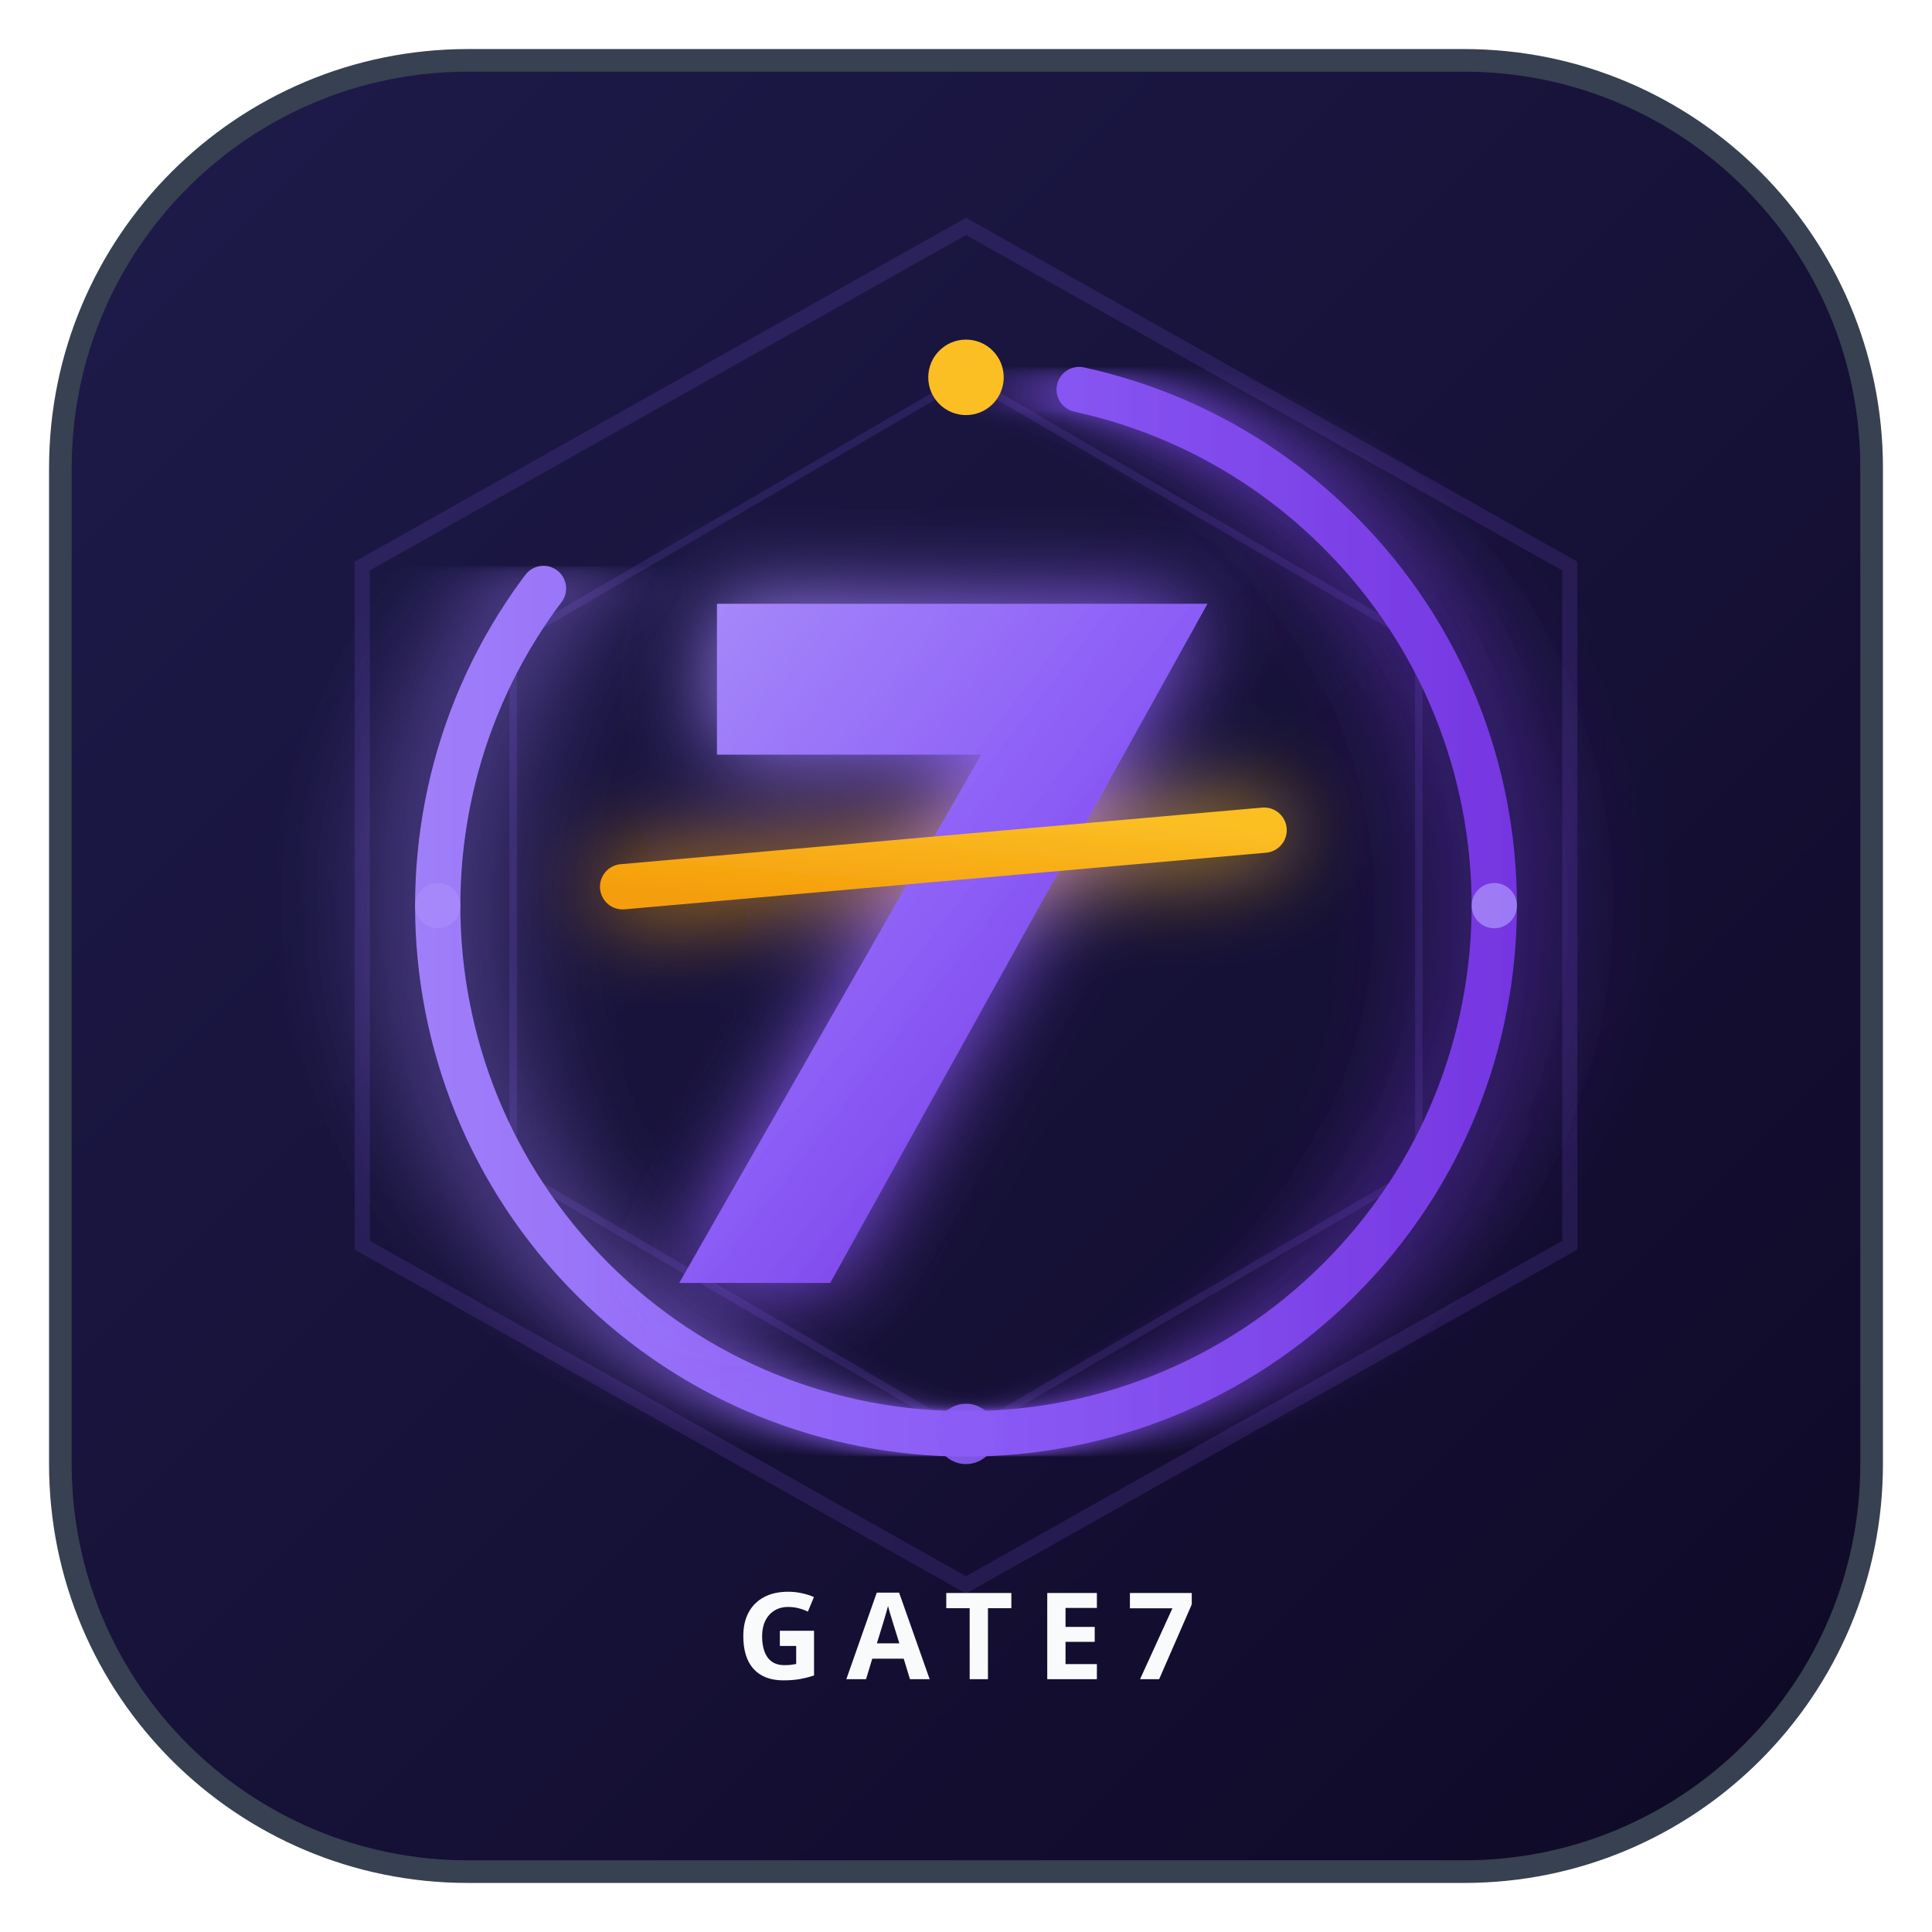
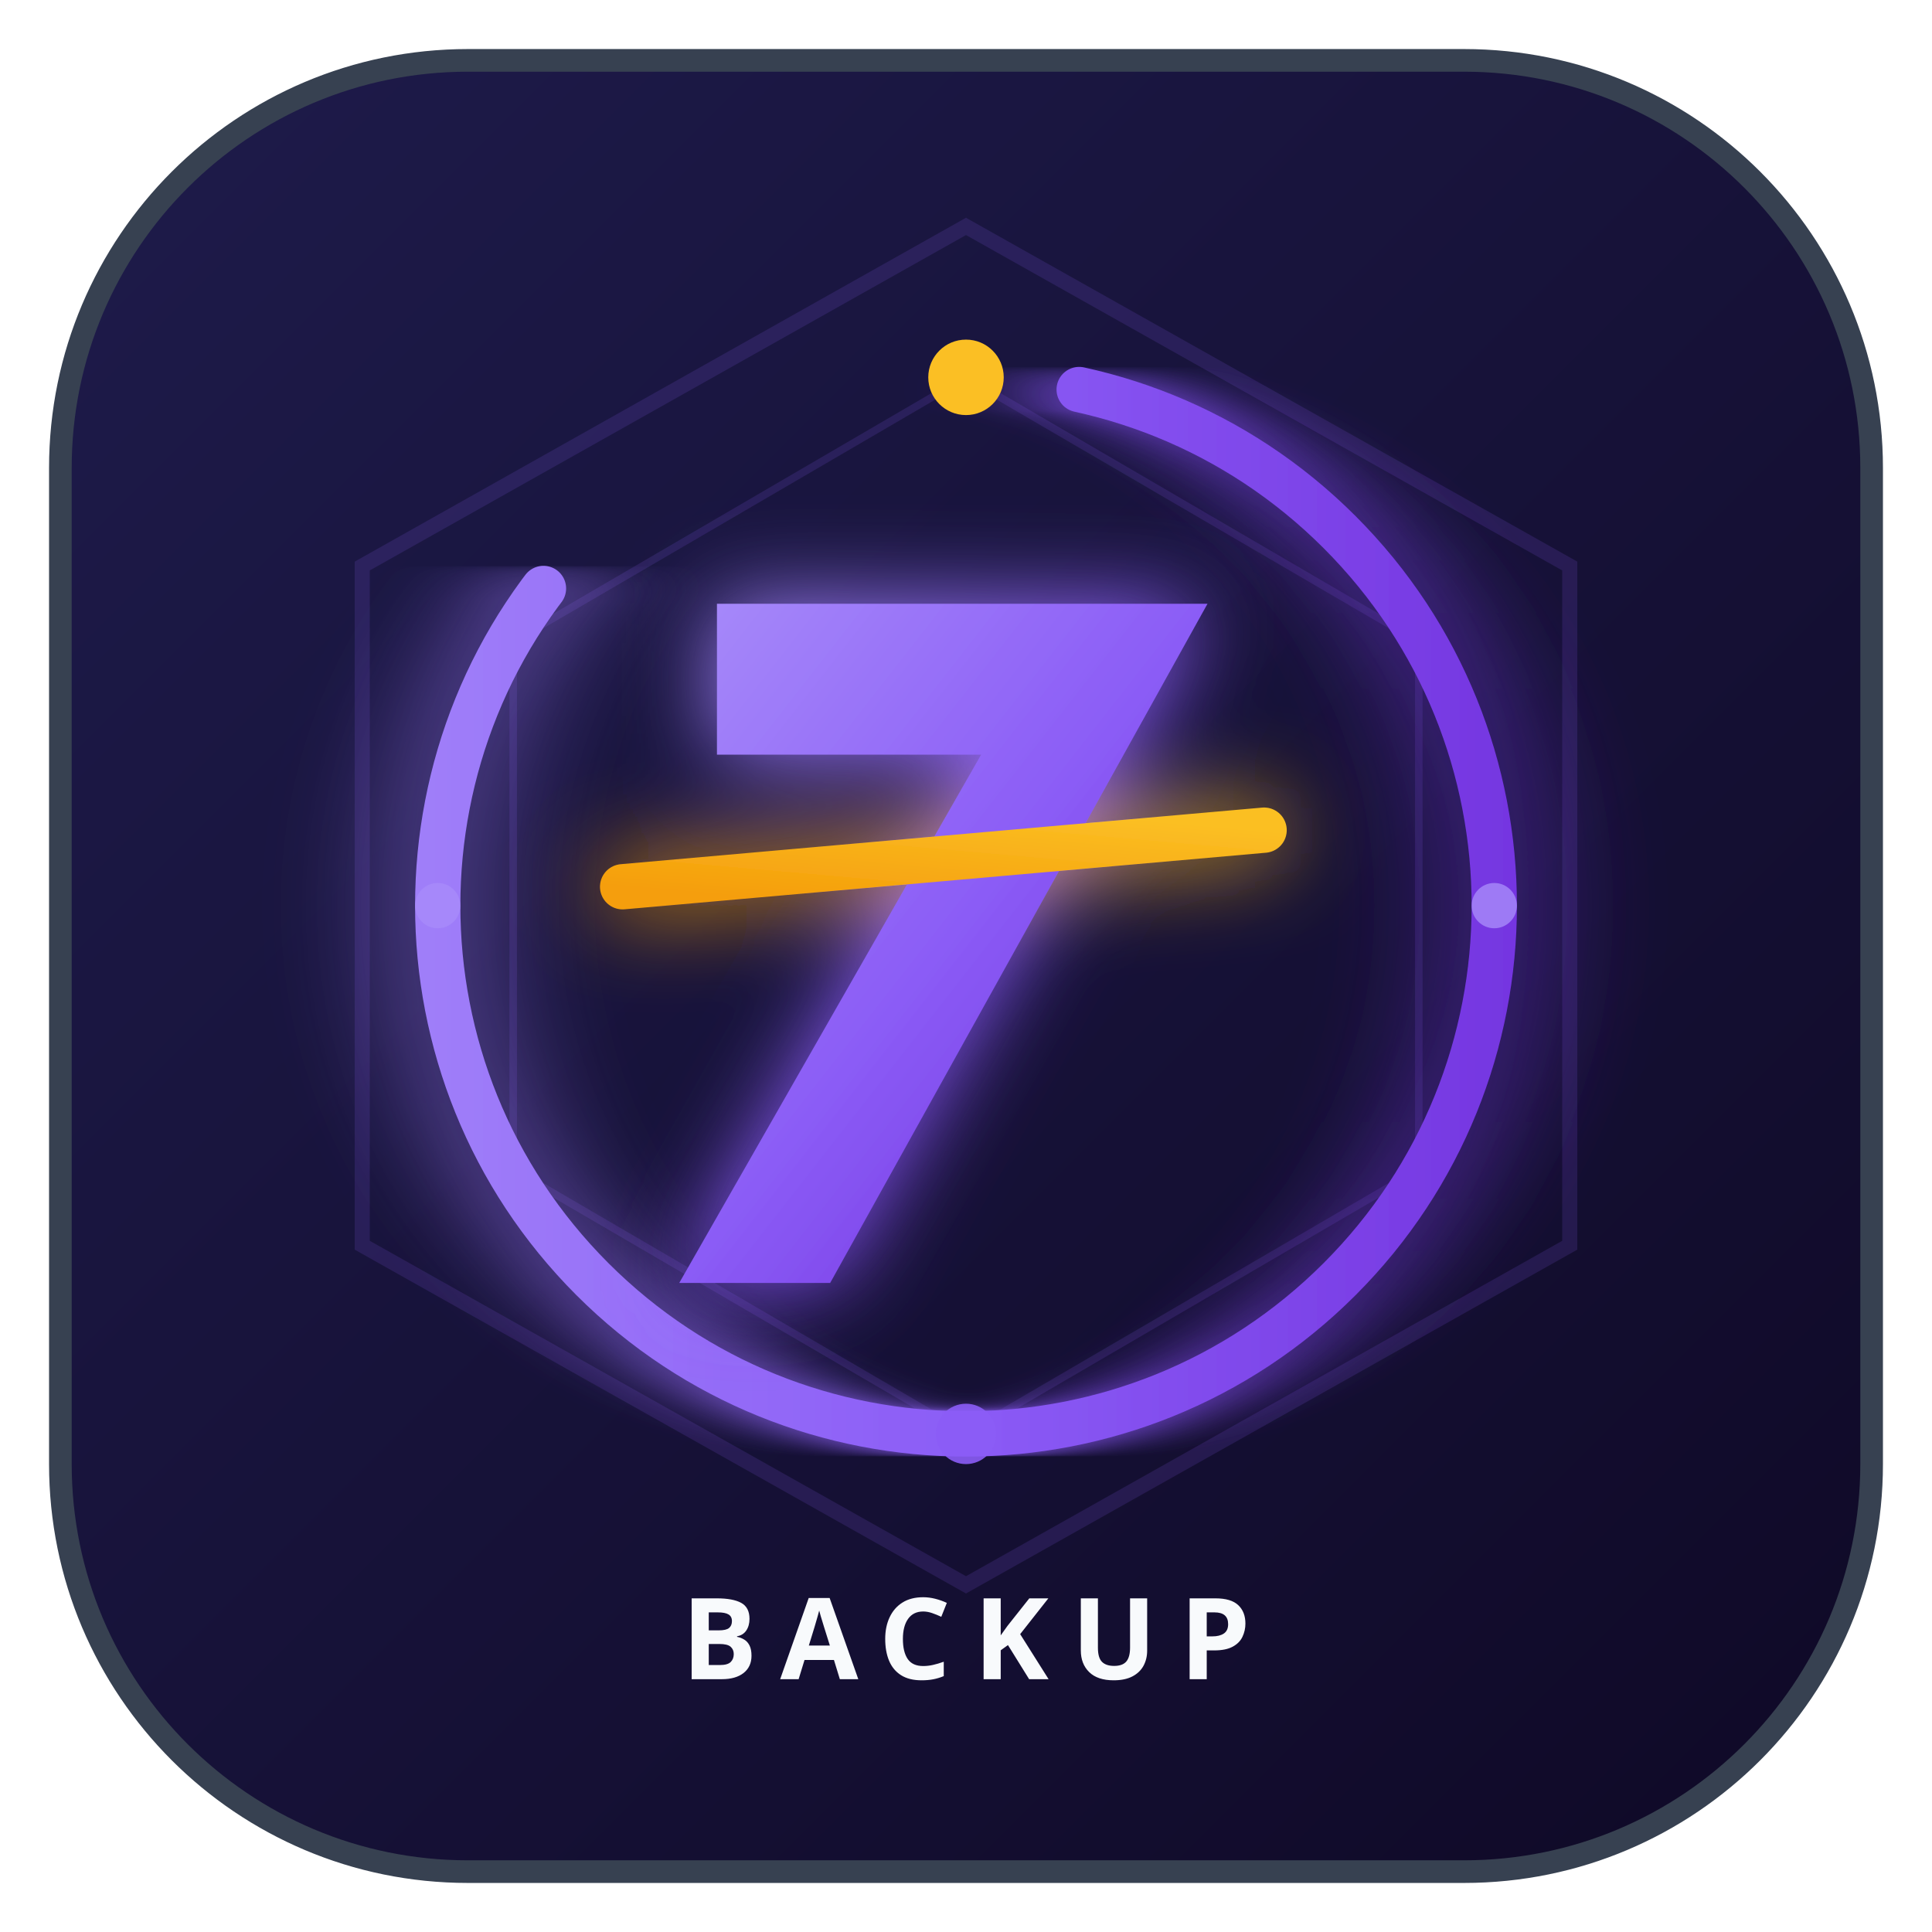
<svg xmlns="http://www.w3.org/2000/svg" viewBox="0 0 512 512" width="100%" height="100%">
  <defs>
    <linearGradient id="bgGrad" x1="0%" y1="0%" x2="100%" y2="100%">
      <stop offset="0%" stop-color="#1e1b4b" />
      <stop offset="100%" stop-color="#0f0926" />
    </linearGradient>
    <linearGradient id="brandGrad" x1="0%" y1="0%" x2="100%" y2="100%">
      <stop offset="0%" stop-color="#a78bfa" />
      <stop offset="50%" stop-color="#8b5cf6" />
      <stop offset="100%" stop-color="#6d28d9" />
    </linearGradient>
    <linearGradient id="goldGrad" x1="0%" y1="100%" x2="100%" y2="0%">
      <stop offset="0%" stop-color="#f59e0b" />
      <stop offset="100%" stop-color="#fbbf24" />
    </linearGradient>
    <filter id="glow" x="-20%" y="-20%" width="140%" height="140%">
      <feGaussianBlur stdDeviation="12" result="blur" />
      <feComposite in="SourceGraphic" in2="blur" operator="over" />
    </filter>
  </defs>
  <rect x="16" y="16" width="480" height="480" rx="108" fill="url(#bgGrad)" stroke="#374151" stroke-width="6" />
  <g opacity="0.15">
    <polygon points="256,60 416,150 416,330 256,420 96,330 96,150" fill="none" stroke="#8b5cf6" stroke-width="4" />
    <polygon points="256,100 376,170 376,310 256,380 136,310 136,170" fill="none" stroke="#8b5cf6" stroke-width="2" />
  </g>
  <circle cx="256" cy="240" r="140" fill="none" stroke="url(#brandGrad)" stroke-width="12" filter="url(#glow)" stroke-linecap="round" stroke-dasharray="640 160" transform="rotate(-45 256 240)" />
  <g filter="url(#glow)">
    <path d="M190 160 H320 L220 340 H180 L260 200 H190 Z" fill="url(#brandGrad)" />
    <path d="M165 235 L335 220" stroke="url(#goldGrad)" stroke-width="12" stroke-linecap="round" />
  </g>
  <circle cx="256" cy="100" r="10" fill="#fbbf24" />
  <circle cx="116" cy="240" r="6" fill="#a78bfa" opacity="0.8" />
  <circle cx="396" cy="240" r="6" fill="#a78bfa" opacity="0.8" />
  <circle cx="256" cy="380" r="8" fill="#8b5cf6" opacity="0.9" />
-   <text x="256" y="445" font-family="'Space Grotesk', 'Plus Jakarta Sans', sans-serif" font-size="32" font-weight="700" fill="#f8fafc" letter-spacing="6" text-anchor="middle">GATE7</text>
+   <text x="256" y="445" font-family="'Space Grotesk', 'Plus Jakarta Sans', sans-serif" font-size="30" font-weight="700" fill="#f8fafc" letter-spacing="6" text-anchor="middle">BACKUP</text>
</svg>
